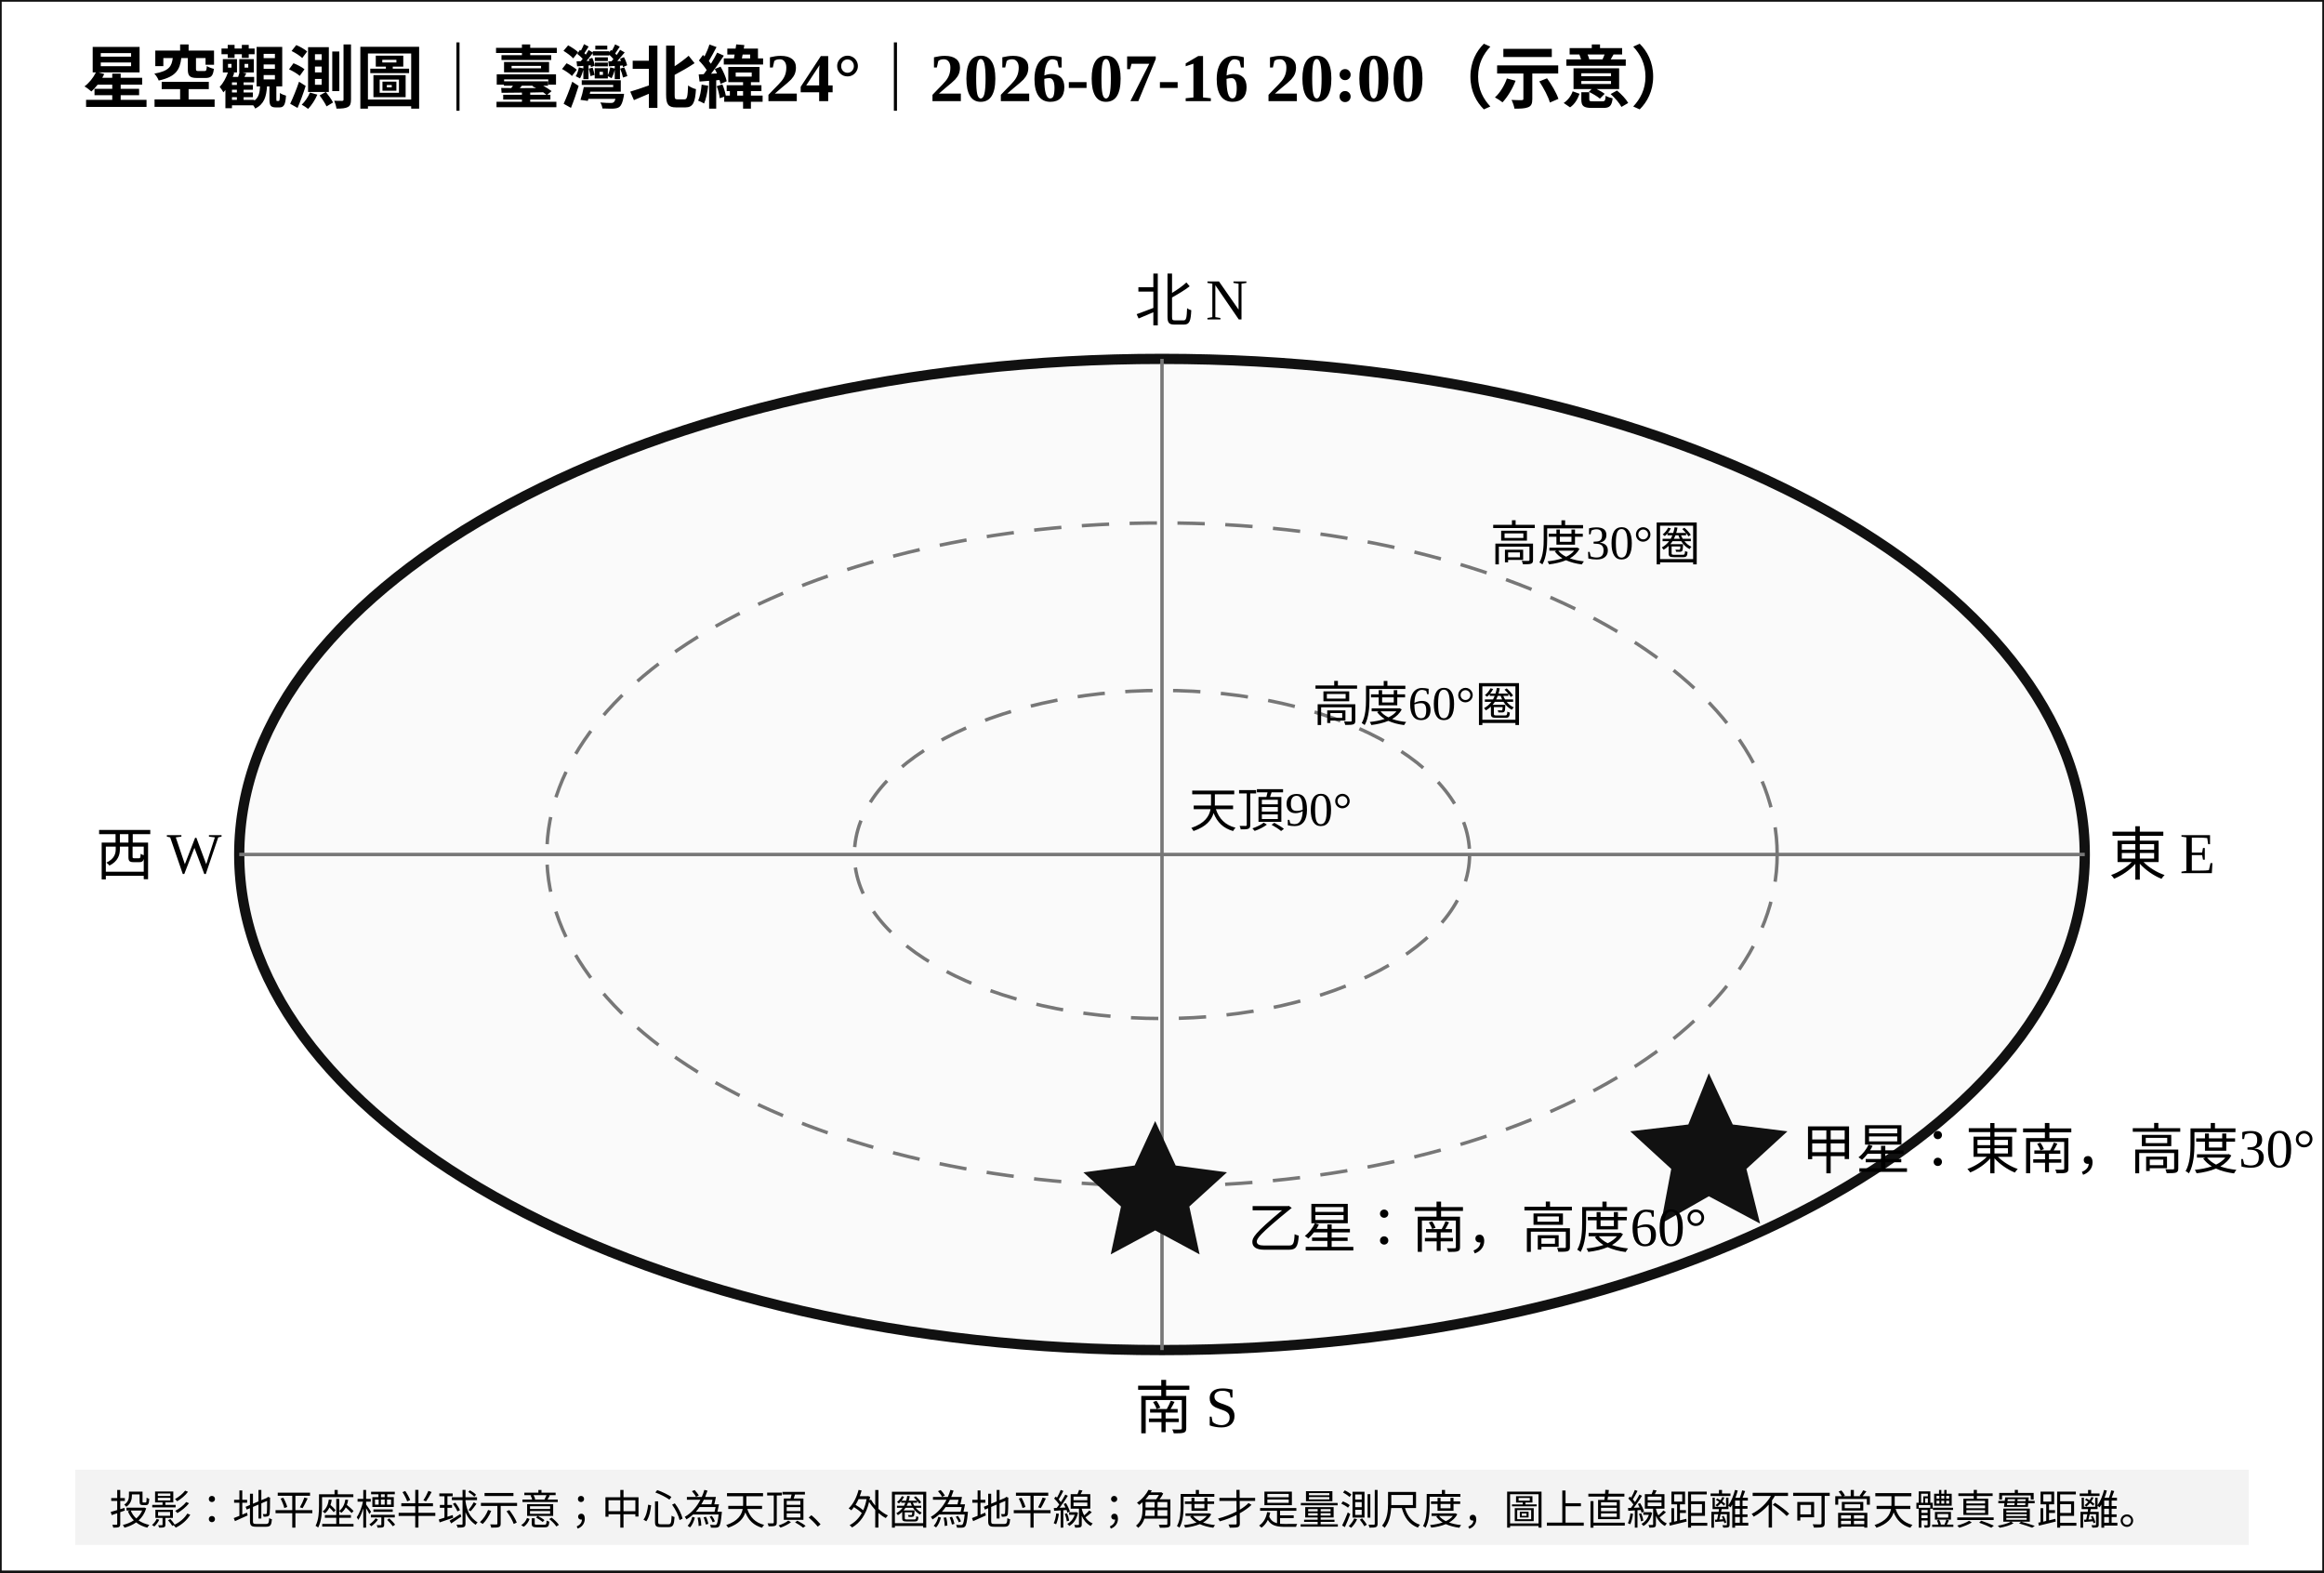
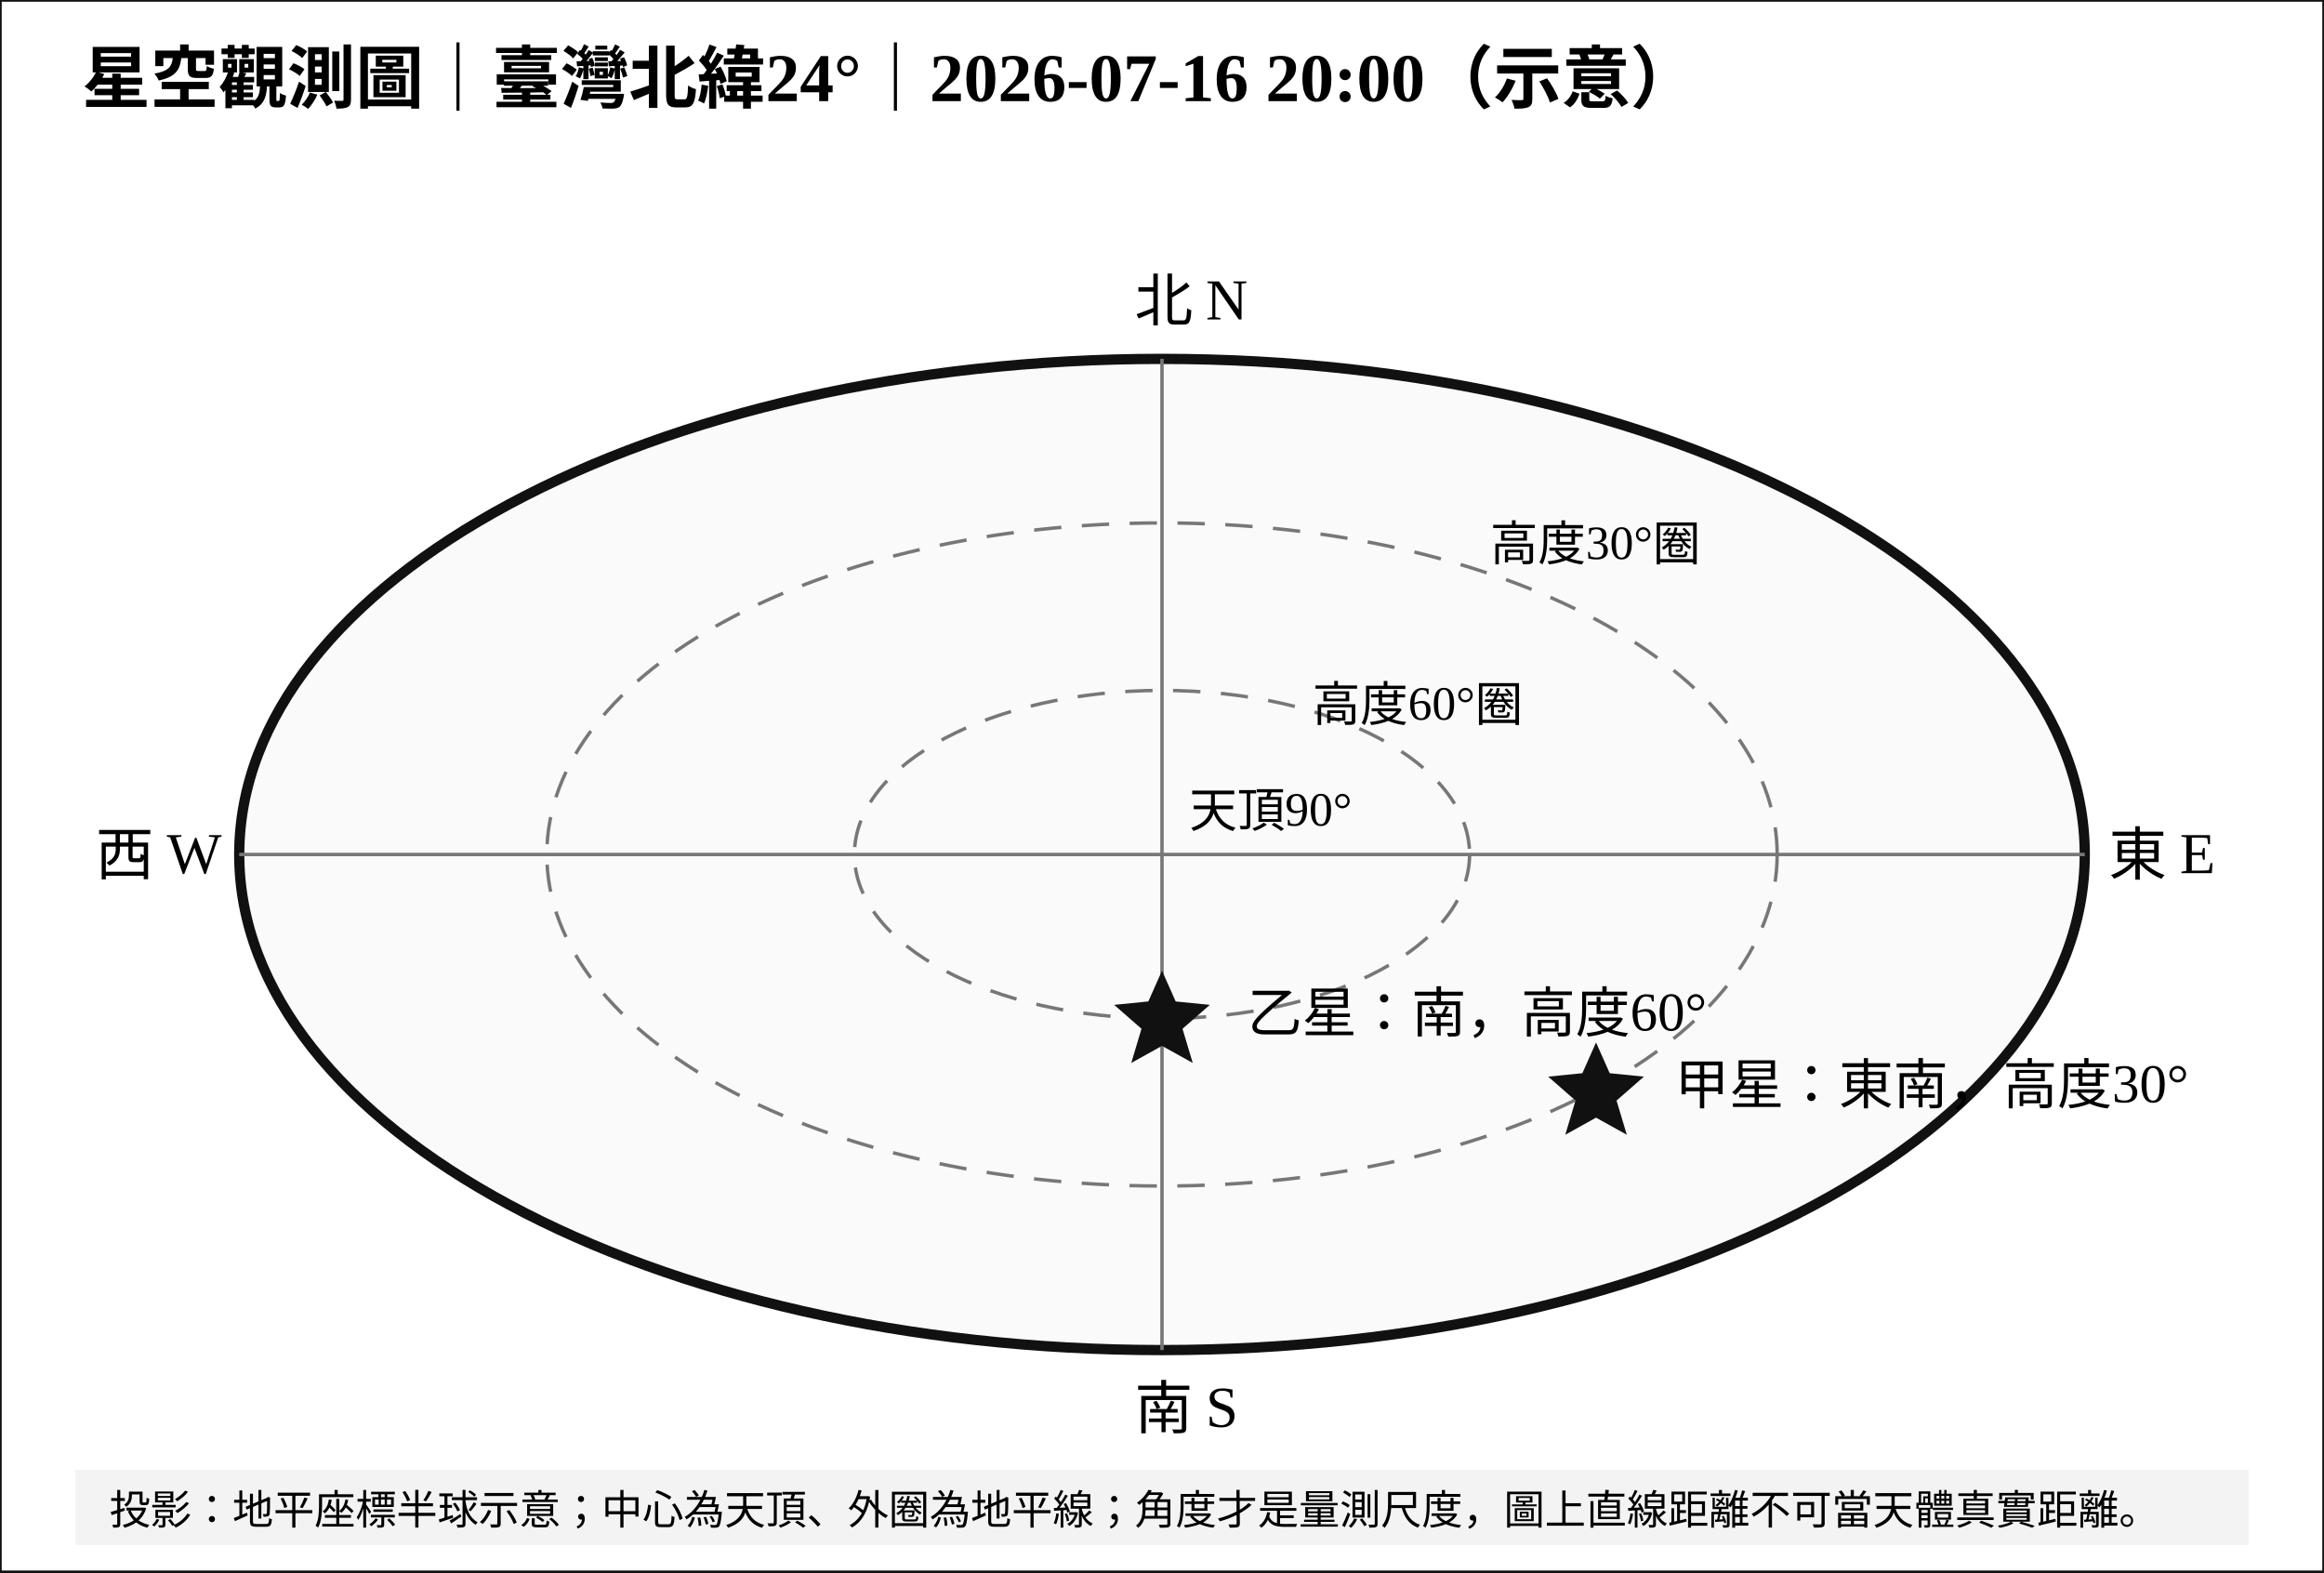
<svg xmlns="http://www.w3.org/2000/svg" viewBox="0 0 680 460" role="img" aria-labelledby="title desc">
  <rect width="680" height="460" fill="#fff" stroke="#111" />
  <text x="24" y="30" font-size="20" font-weight="700">星空觀測圖｜臺灣北緯24°｜2026-07-16 20:00（示意）</text>
  <ellipse cx="340" cy="250" rx="270" ry="145" fill="#fafafa" stroke="#111" stroke-width="3" />
  <ellipse cx="340" cy="250" rx="180" ry="97" fill="none" stroke="#777" stroke-dasharray="8 6" />
  <ellipse cx="340" cy="250" rx="90" ry="48" fill="none" stroke="#777" stroke-dasharray="8 6" />
  <path d="M70 250h540M340 105v290" stroke="#777" />
  <text x="332" y="94" font-size="17">北 N</text>
  <text x="617" y="256" font-size="17">東 E</text>
  <text x="332" y="418" font-size="17">南 S</text>
  <text x="28" y="256" font-size="17">西 W</text>
  <text x="436" y="164" font-size="14">高度30°圈</text>
  <text x="384" y="211" font-size="14">高度60°圈</text>
  <text x="348" y="242" font-size="14">天頂90°</text>
-   <path d="m500 314 7 15 16 2-12 11 4 16-15-8-14 8 3-16-12-11 17-2Z" fill="#111" />
-   <text x="527" y="342" font-size="16">甲星：東南，高度30°</text>
-   <path d="m338 328 6 13 15 2-11 10 3 14-13-7-13 7 3-14-11-10 15-2Z" fill="#111" />
-   <text x="365" y="365" font-size="16">乙星：南，高度60°</text>
+   <polygon points="467,305 471,314 481,315 473,322 476,332 467,327 458,332 461,322 453,315 463,314" fill="#111" />
+   <text x="490" y="323" font-size="16">甲星：東南，高度30°</text>
+   <polygon points="340,284 344,293 354,294 346,301 349,311 340,306 331,311 334,301 326,294 336,293" fill="#111" />
+   <text x="365" y="302" font-size="16">乙星：南，高度60°</text>
  <rect x="22" y="430" width="636" height="22" fill="#f3f3f3" />
  <text x="32" y="446" font-size="12">投影：地平座標半球示意；中心為天頂、外圈為地平線；角度才是量測尺度，圖上直線距離不可當天體真實距離。</text>
</svg>
